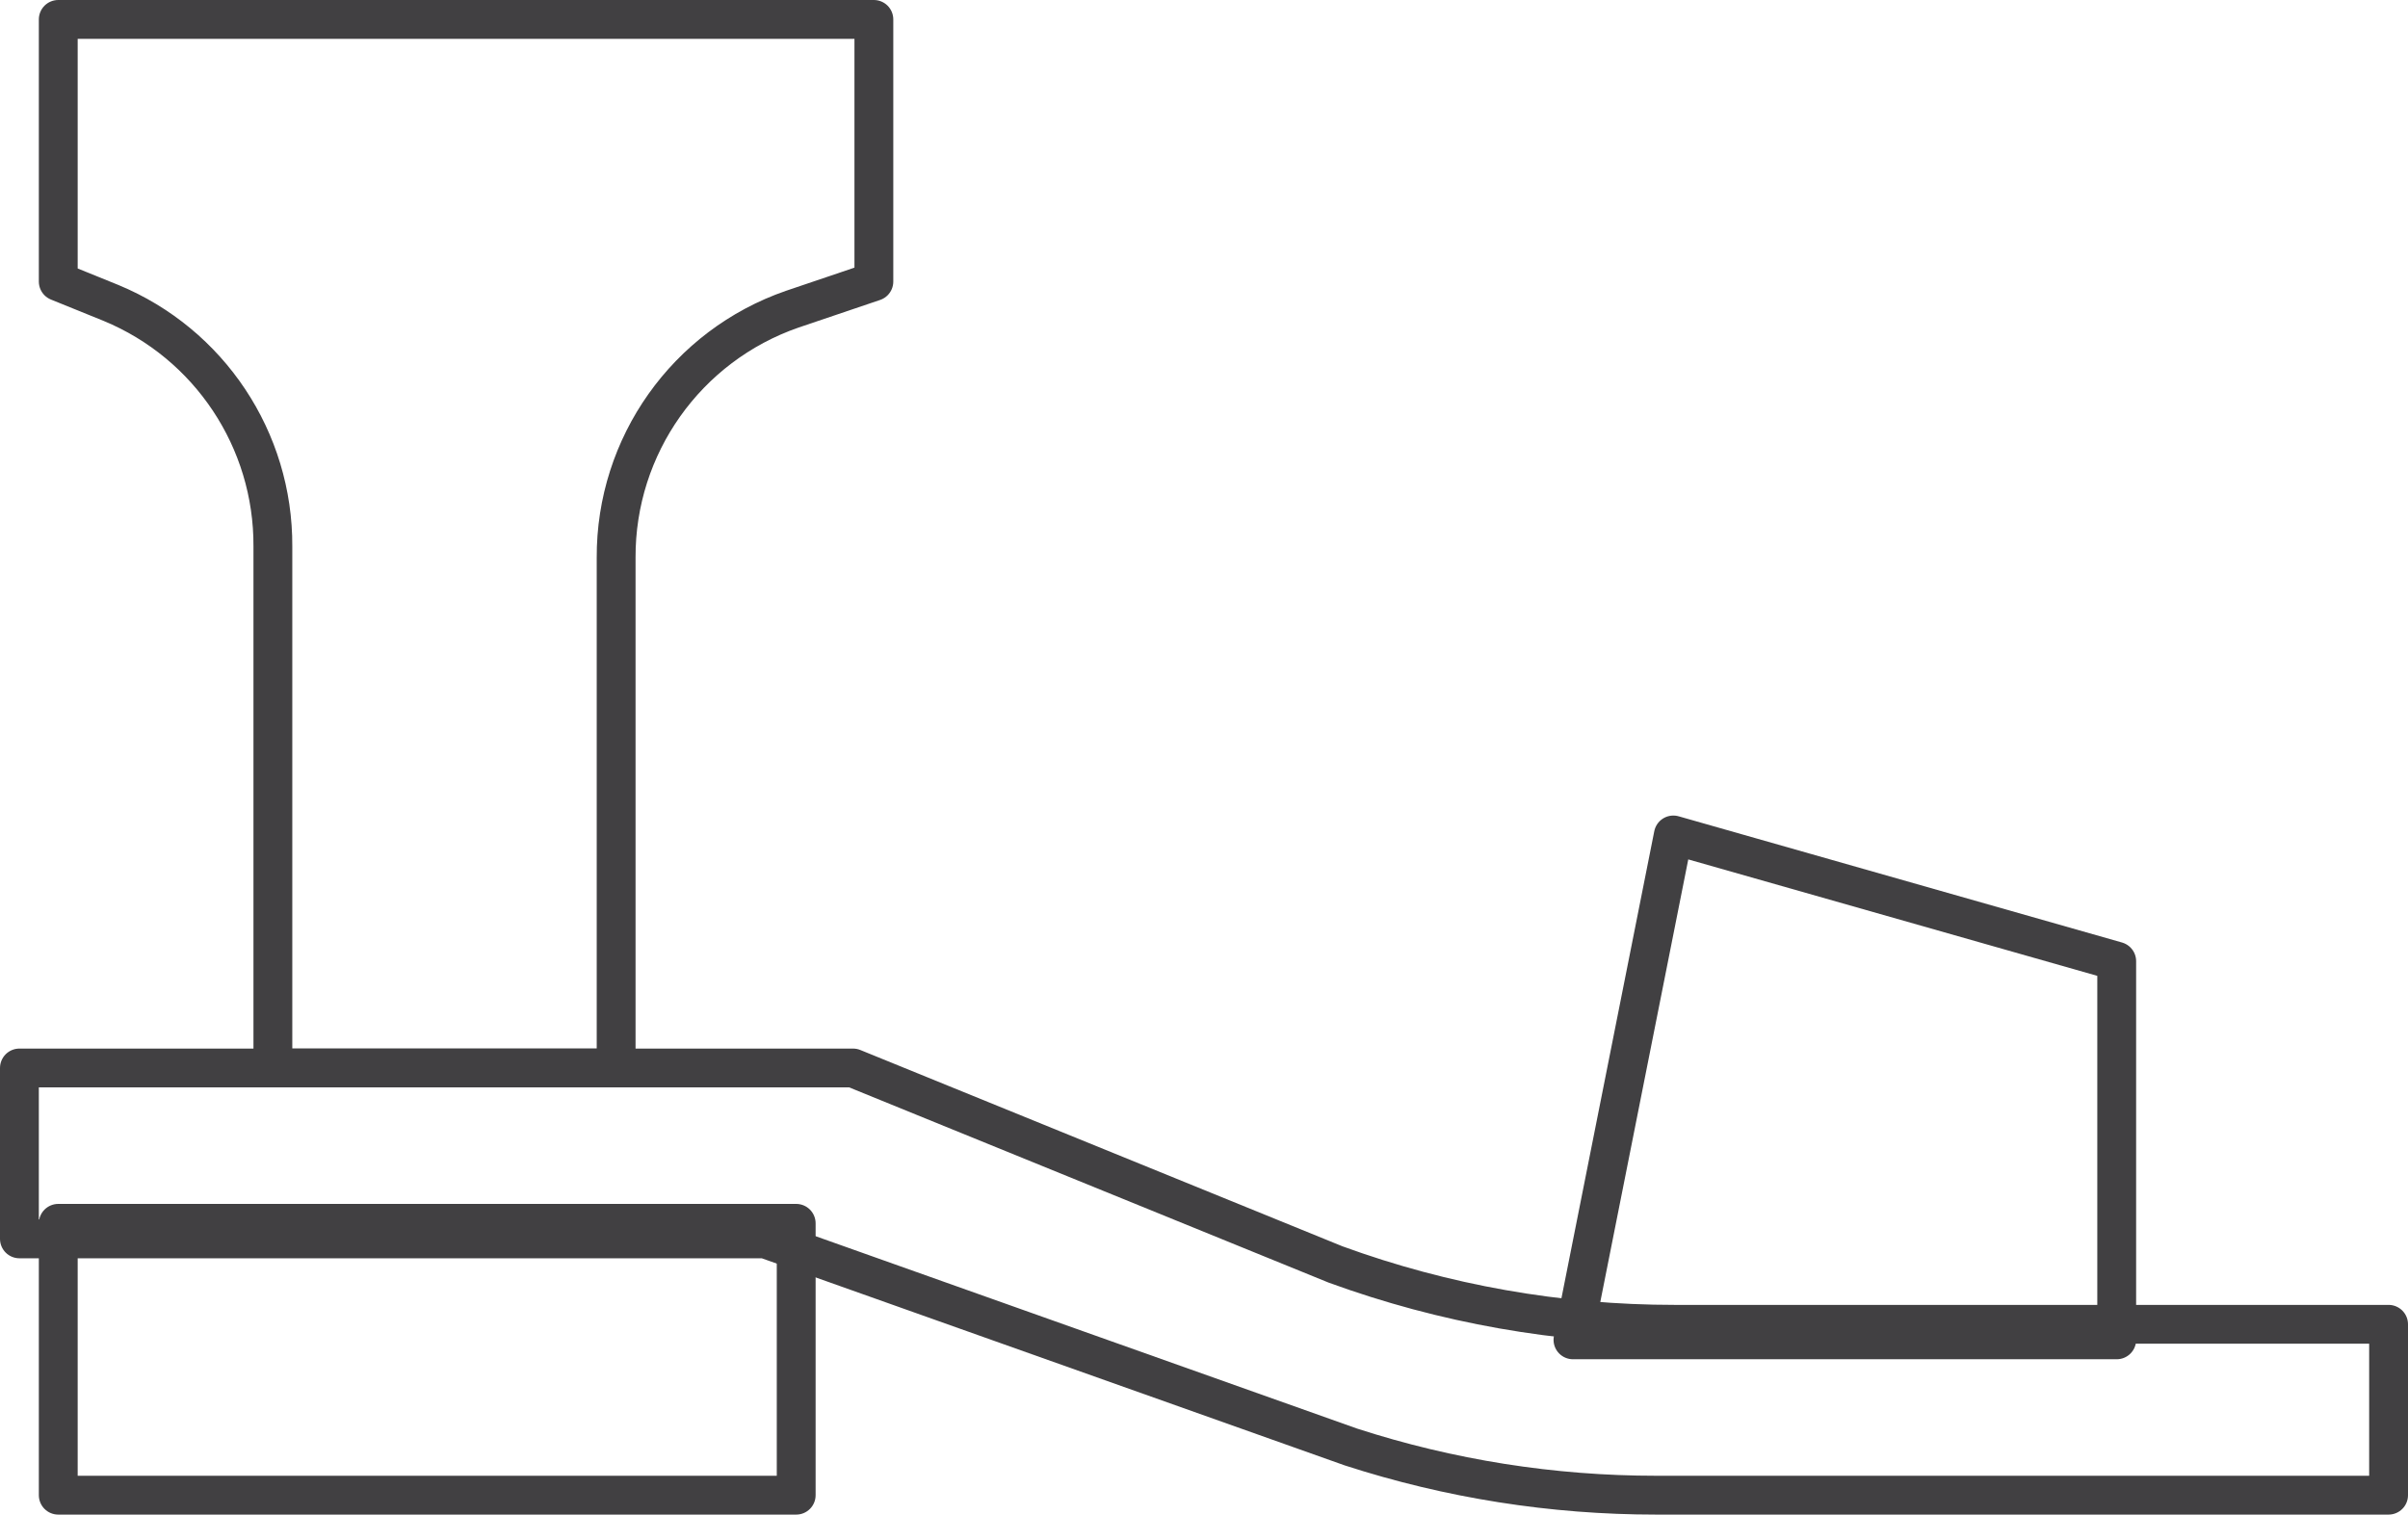
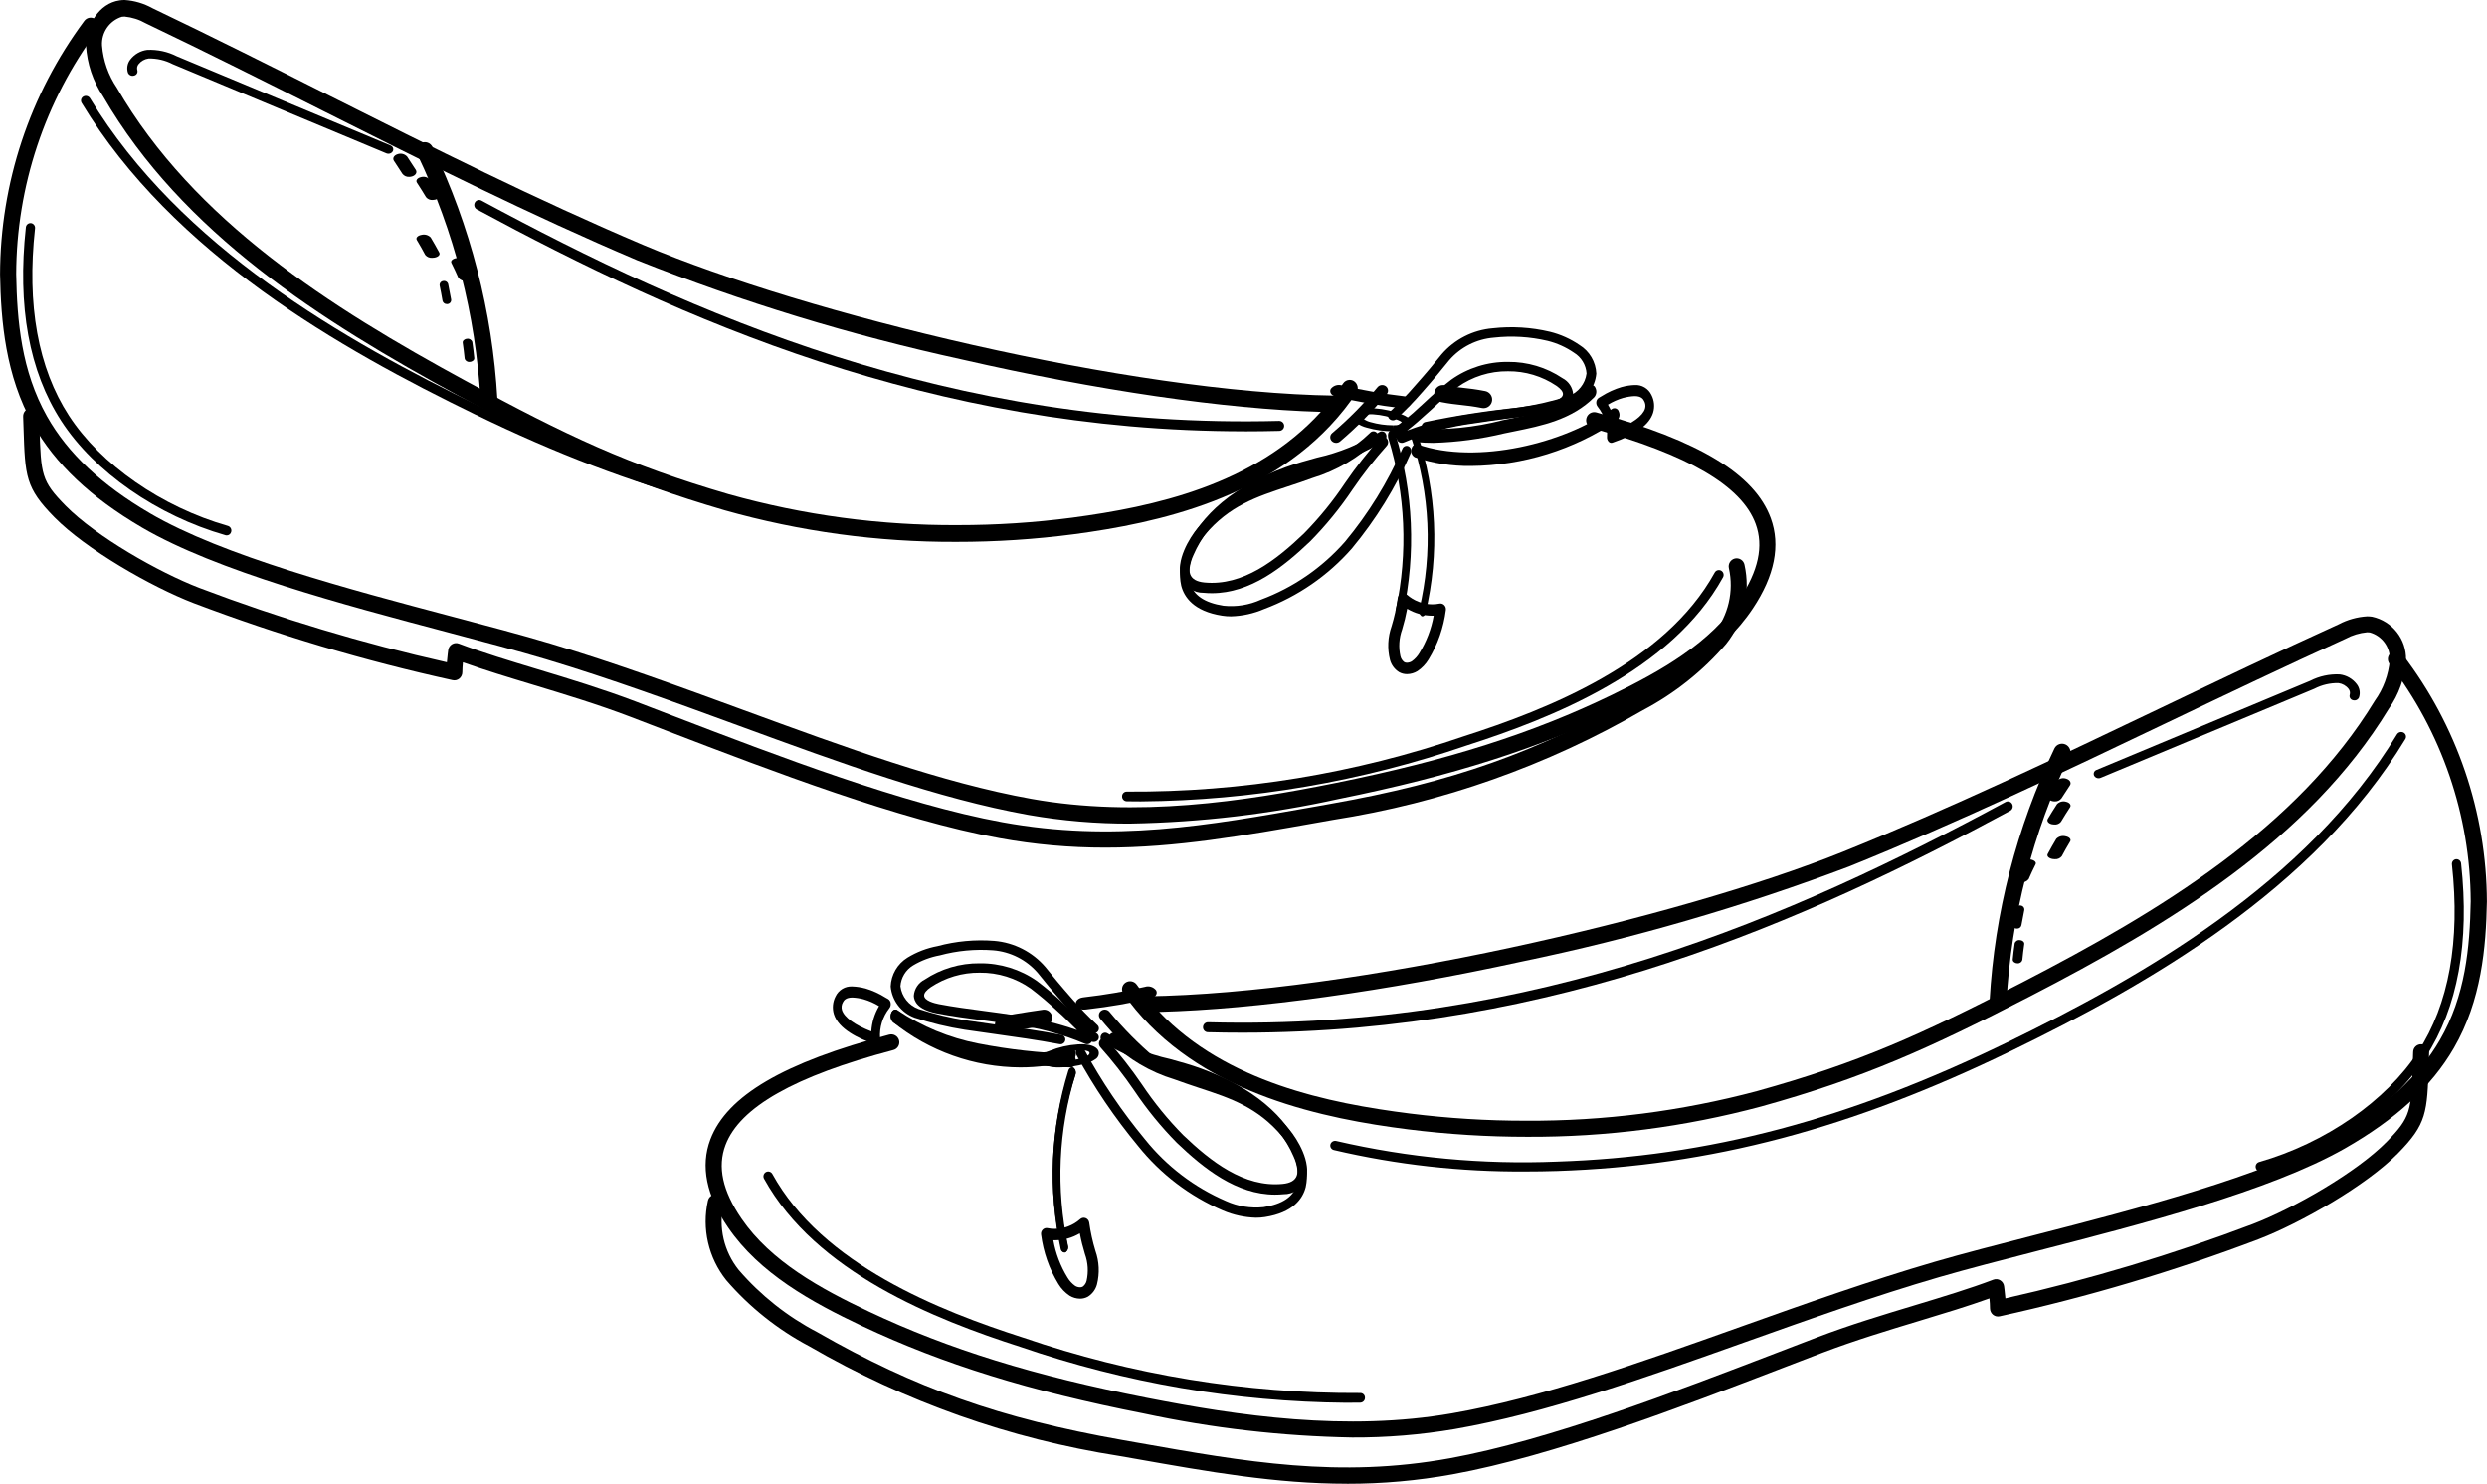
- <svg xmlns="http://www.w3.org/2000/svg" width="62" height="39" viewBox="0 0 62 39">
-   <g id="Group_6" data-name="Group 6" transform="translate(0.5 0.5)">
-     <path id="Stroke_1" data-name="Stroke 1" d="M0,7H19V0H0Z" transform="translate(1 31)" fill="none" stroke="#414042" stroke-linecap="round" stroke-linejoin="round" stroke-miterlimit="10" stroke-width="1" />
-     <path id="Stroke_3" data-name="Stroke 3" d="M0,0V4.4H19.2L34.282,9.759A25.464,25.464,0,0,0,42.14,11H61V6.6H42.614a25.45,25.45,0,0,1-8.725-1.54L21.463,0Z" transform="translate(0 27)" fill="none" stroke="#414042" stroke-linecap="round" stroke-linejoin="round" stroke-miterlimit="10" stroke-width="1" />
-     <path id="Stroke_4" data-name="Stroke 4" d="M0,0H21V6.75l-2.1.711a6.741,6.741,0,0,0-4.536,6.4V27H5.526V13.57A6.747,6.747,0,0,0,1.357,7.3L0,6.75Z" transform="translate(1)" fill="none" stroke="#414042" stroke-linecap="round" stroke-linejoin="round" stroke-miterlimit="10" stroke-width="1" />
-     <path id="Stroke_5" data-name="Stroke 5" d="M2.584,0,0,13H14V3.25Z" transform="translate(40 21)" fill="none" stroke="#414042" stroke-linecap="round" stroke-linejoin="round" stroke-miterlimit="10" stroke-width="1" />
+ <svg xmlns="http://www.w3.org/2000/svg" width="215" height="128.291" viewBox="0 0 215 128.291">
+   <defs>
+     <clipPath id="clip-path">
+       <path id="Clip_60" data-name="Clip 60" d="M0,0H109.943V46.853H0Z" transform="translate(0.433 0.709)" fill="none" />
+     </clipPath>
+     <clipPath id="clip-path-2">
+       <path id="Clip_85" data-name="Clip 85" d="M0,0H153.474V69.686H0Z" transform="translate(0 0.233)" fill="none" />
+     </clipPath>
+   </defs>
+   <g id="Group_119" data-name="Group 119" transform="translate(0 -0.709)">
+     <path id="Fill_1" data-name="Fill 1" d="M35.038,45a82.4,82.4,0,0,1-10.317-.645c-7.152-.907-17.372-2.966-23.53-10.336a.655.655,0,0,1-.068-.083c-.349-.422-.686-.862-1-1.309a.674.674,0,0,1-.113-.513A.682.682,0,0,1,.3,31.671a.707.707,0,0,1,.974.175c.239.34.494.678.756,1.006,17.872-.244,46.125-6.783,60.3-12.5,9.3-3.752,18.51-8.152,27.413-12.408l.048-.023c5.023-2.4,10.216-4.886,15.393-7.236A6.049,6.049,0,0,1,107.629,0a3.154,3.154,0,0,1,.436.03A3.729,3.729,0,0,1,111,3.769a8.239,8.239,0,0,1-1.5,4.239C102.613,19.327,90.51,26.649,78.458,32.876c-8.664,4.479-14.345,7.042-23.194,9.5A76.77,76.77,0,0,1,35.038,45Zm72.6-43.623a4.835,4.835,0,0,0-1.859.559C100.6,4.289,95.417,6.764,90.409,9.158c-8.926,4.268-18.156,8.682-27.542,12.467a188.365,188.365,0,0,1-28.313,8.227C22.741,32.426,11.611,33.971,3.215,34.2,9.029,40.29,17.858,42.1,24.9,42.989a79.841,79.841,0,0,0,10.008.62A75.866,75.866,0,0,0,54.883,41.05c8.782-2.438,14.17-4.867,22.924-9.391C89.679,25.524,101.59,18.327,108.3,7.3a7.083,7.083,0,0,0,1.3-3.523,2.365,2.365,0,0,0-1.731-2.385A1.78,1.78,0,0,0,107.636,1.377Z" transform="translate(97 54)" />
+     <path id="Fill_3" data-name="Fill 3" d="M.73,23H.69A.728.728,0,0,1,0,22.233,58.059,58.059,0,0,1,5.613.413a.729.729,0,0,1,1.315.629,56.578,56.578,0,0,0-5.47,21.271A.729.729,0,0,1,.73,23" transform="translate(172 65)" />
+     <path id="Fill_5" data-name="Fill 5" d="M.417,2H.387c-.23-.012-.4-.162-.386-.335Q.067.971.169.278A.407.407,0,0,1,.629,0c.229.019.394.174.368.346q-.1.68-.165,1.362A.386.386,0,0,1,.417,2" transform="translate(174 82)" />
+     <path id="Fill_7" data-name="Fill 7" d="M.376,2A.4.4,0,0,1,.318,2,.347.347,0,0,1,0,1.605Q.118.94.256.278A.373.373,0,0,1,.7.006a.345.345,0,0,1,.3.4q-.136.65-.248,1.3A.366.366,0,0,1,.376,2" transform="translate(174 79)" />
+     <path id="Fill_9" data-name="Fill 9" d="M.7,2a1.328,1.328,0,0,1-.152-.009C.17,1.949-.067,1.76.017,1.57Q.3.915.631.266A.878.878,0,0,1,1.477.012c.372.048.6.241.5.43q-.322.638-.6,1.281A.753.753,0,0,1,.7,2" transform="translate(174 75)" />
+     <path id="Fill_11" data-name="Fill 11" d="M.633,2a1.145,1.145,0,0,1-.179-.015C.119,1.93-.073,1.735.026,1.549Q.377.89.767.239a.83.83,0,0,1,.8-.222c.331.062.51.261.4.445q-.384.639-.728,1.286A.7.7,0,0,1,.633,2" transform="translate(177 73)" />
+     <path id="Fill_13" data-name="Fill 13" d="M.6,2A.97.97,0,0,1,.4,1.978C.085,1.909-.077,1.7.036,1.508Q.418.866.834.23a.783.783,0,0,1,.785-.2c.31.076.461.289.337.478q-.409.622-.785,1.255A.667.667,0,0,1,.6,2" transform="translate(177 70)" />
+     <path id="Fill_15" data-name="Fill 15" d="M.63,2a.9.9,0,0,1-.25-.036c-.319-.1-.466-.35-.328-.57Q.415.819.8.251a.771.771,0,0,1,.837-.21c.315.1.453.358.307.575q-.378.558-.733,1.123A.686.686,0,0,1,.63,2" transform="translate(177 68)" />
+     <path id="Fill_17" data-name="Fill 17" d="M16.864,38A70.492,70.492,0,0,1,.316,36.147a.4.4,0,0,1-.3-.491.422.422,0,0,1,.508-.293,71.554,71.554,0,0,0,19.052,1.784c13.145-.433,25.157-3.613,38.946-10.312C70.117,21.2,84.428,13.084,92.22.2a.428.428,0,0,1,.572-.145.4.4,0,0,1,.151.553C85.041,13.674,70.6,21.874,58.9,27.557c-13.9,6.753-26.021,9.96-39.294,10.4Q18.227,38,16.864,38" transform="translate(115 64)" />
+     <path id="Fill_19" data-name="Fill 19" d="M4.49,5a.523.523,0,0,1-.34-.123A32.948,32.948,0,0,1,.109.785.469.469,0,0,1,.2.1.525.525,0,0,1,.911.187,31.927,31.927,0,0,0,4.83,4.154a.469.469,0,0,1,.04.686A.52.52,0,0,1,4.49,5" transform="translate(95 88)" />
+     <path id="Fill_21" data-name="Fill 21" d="M.751,2a.735.735,0,0,1-.736-.426C-.067,1.287.2,1.007.6.95L.764.927A47.945,47.945,0,0,0,5.972.036a.885.885,0,0,1,.975.3c.152.273-.038.581-.424.688a48.815,48.815,0,0,1-5.464.944L.9,1.989A1.019,1.019,0,0,1,.751,2" transform="translate(93 86)" />
+     <path id="Fill_23" data-name="Fill 23" d="M.7,2A.709.709,0,0,1,.565.6C1.993.314,4.117.018,4.207.006a.708.708,0,0,1,.19,1.4c-.022,0-2.176.3-3.565.577A.667.667,0,0,1,.7,2" transform="translate(86 88)" />
+     <path id="Fill_25" data-name="Fill 25" d="M55.9,68a93.967,93.967,0,0,1-18.03-2.077c-9.858-1.935-17.359-4.264-24.322-7.549-4.424-2.089-8.89-4.567-11.6-8.528C.056,47.089-.46,44.526.41,42.227c1.428-3.773,6.34-6.651,15.458-9.058a.7.7,0,0,1,.856.488.688.688,0,0,1-.5.845C7.7,36.751,2.959,39.437,1.72,42.71c-.713,1.882-.26,3.964,1.385,6.365,2.524,3.686,6.8,6.05,11.047,8.055C21,60.363,28.4,62.658,38.143,64.57c7.931,1.557,17.267,2.932,26.382,1.341,7.76-1.354,16.109-4.332,24.947-7.483,5.5-1.961,11.181-3.987,16.776-5.617,2.477-.722,5.446-1.485,8.588-2.295,8.85-2.278,19.865-5.114,26.161-8.7,4.213-2.4,7.132-5.075,8.925-8.174,2.224-3.833,2.6-8.032,2.674-12A33.98,33.98,0,0,0,145.566,1.1a.684.684,0,0,1,.152-.964.7.7,0,0,1,.977.15,35.358,35.358,0,0,1,7.3,21.385c-.074,3.952-.472,8.546-2.859,12.66-1.918,3.316-5.007,6.156-9.44,8.684-6.46,3.679-17.575,6.541-26.507,8.84-3.131.806-6.089,1.568-8.545,2.282-5.556,1.618-11.22,3.638-16.7,5.591-8.9,3.172-17.3,6.169-25.178,7.543A51.44,51.44,0,0,1,55.9,68" transform="translate(61 57)" />
+     <path id="Fill_27" data-name="Fill 27" d="M55.435,38c-6.122,0-11.937-1.032-18.342-2.168L35.767,35.6a77.111,77.111,0,0,1-26.8-9.484,24.7,24.7,0,0,1-7.185-5.722A8.149,8.149,0,0,1,.2,13.529.693.693,0,0,1,1.021,13a.7.7,0,0,1,.52.841,6.734,6.734,0,0,0,1.317,5.669A23.047,23.047,0,0,0,9.647,24.89C18.113,29.745,25.5,32.359,36,34.213l1.327.235c9.358,1.66,17.439,3.094,27.012,1.349,8.567-1.561,19.519-5.763,28.319-9.139,1.165-.447,2.3-.881,3.39-1.3,2.883-1.1,5.732-1.958,8.488-2.791,2.433-.736,4.73-1.431,6.79-2.212a.679.679,0,0,1,.593.054.7.7,0,0,1,.33.505c0,.03.07.506.116,1.058a158.029,158.029,0,0,0,21.394-6.431c3.541-1.362,8.97-4.467,11.566-7.107,2.111-2.149,2.129-2.673,2.26-6.755l.033-1.005A.682.682,0,0,1,148.335,0,.7.7,0,0,1,149,.728l-.033,1c-.134,4.172-.167,5.162-2.664,7.7-2.724,2.773-8.378,6.015-12.052,7.428a160.065,160.065,0,0,1-22.379,6.668.674.674,0,0,1-.578-.136.711.711,0,0,1-.26-.543c0-.27-.023-.582-.049-.868-1.879.676-3.914,1.291-6.052,1.938-2.733.827-5.559,1.682-8.4,2.761-1.09.415-2.222.849-3.386,1.3-8.853,3.4-19.871,7.623-28.562,9.207a50.577,50.577,0,0,1-9.15.82" transform="translate(61 91)" />
+     <path id="Fill_29" data-name="Fill 29" d="M3.394,20Q1.912,20,.41,19.961A.426.426,0,0,1,0,19.518a.43.43,0,0,1,.43-.421C28.75,19.839,51.179,9.883,69.383.05a.416.416,0,0,1,.569.181.438.438,0,0,1-.177.583C52.118,10.351,30.5,20,3.394,20" transform="translate(104 70)" />
+     <path id="Fill_31" data-name="Fill 31" d="M.422,9A.428.428,0,0,1,.04,8.783a.359.359,0,0,1,.2-.5L18.712.575A5.072,5.072,0,0,1,21.268.022a2.178,2.178,0,0,1,1.47.841A1.233,1.233,0,0,1,22.939,2a.431.431,0,0,1-.526.25.371.371,0,0,1-.281-.469.563.563,0,0,0-.1-.509,1.333,1.333,0,0,0-.876-.5,4.343,4.343,0,0,0-2.082.488L.6,8.964A.458.458,0,0,1,.422,9" transform="translate(181 59)" />
+     <path id="Fill_33" data-name="Fill 33" d="M1.57,2H1.546a2.954,2.954,0,0,1-.925-.12c-.4-.133-.641-.388-.62-.648C.031.863.552.646.723.575A7.965,7.965,0,0,1,3.2.01c.1-.007.2-.01.294-.01.737,0,1.266.191,1.449.525a.6.6,0,0,1-.251.771,2.527,2.527,0,0,1-.842.383A8.267,8.267,0,0,1,1.57,2ZM3.489.523c-.066,0-.136,0-.208.007a6.864,6.864,0,0,0-2.123.485c-.3.125-.349.207-.352.244s.078.121.185.157a1.9,1.9,0,0,0,.554.061v.262l.02-.262A7.135,7.135,0,0,0,3.513,1.2,1.765,1.765,0,0,0,4.066.962C4.172.88,4.218.772,4.179.7,4.107.569,3.775.523,3.489.523Z" transform="translate(90 91)" />
+     <path id="Fill_35" data-name="Fill 35" d="M14.68,9a.4.4,0,0,1-.081-.008c-1.924-.364-3.876-.636-5.764-.9-.812-.113-1.621-.226-2.428-.346A27.377,27.377,0,0,1,2.067,6.7,3.181,3.181,0,0,1,0,4,3.061,3.061,0,0,1,1.454,1.51,7.652,7.652,0,0,1,4.046.516,14.513,14.513,0,0,1,8.952.062,6.541,6.541,0,0,1,13.38,2.328c.468.595,1.385,1.7,2.289,2.725a27.541,27.541,0,0,0,2.192,2.279.4.4,0,0,1,.03.579.428.428,0,0,1-.6.029A29.24,29.24,0,0,1,15.03,5.588c-.915-1.034-1.844-2.157-2.32-2.762A5.7,5.7,0,0,0,8.852.877a13.737,13.737,0,0,0-4.608.436,6.95,6.95,0,0,0-2.306.869,2.284,2.284,0,0,0-1.094,1.8A2.423,2.423,0,0,0,2.412,5.949a26.988,26.988,0,0,0,4.11.985c.817.12,1.624.233,2.433.345,1.9.265,3.861.538,5.805.907a.411.411,0,0,1,.333.481A.419.419,0,0,1,14.68,9" transform="translate(77 82)" />
+     <path id="Fill_37" data-name="Fill 37" d="M14.979,7a.488.488,0,0,1-.2-.047A22.955,22.955,0,0,0,8.658,5.308c-.843-.133-1.7-.247-2.535-.358l-.178-.024c-1.389-.184-2.7-.358-3.963-.6C.288,4,.014,3.236,0,2.809a1.7,1.7,0,0,1,.933-1.4A8.457,8.457,0,0,1,5.694,0a8.454,8.454,0,0,1,4.971,1.544A29.333,29.333,0,0,1,12.987,3.51l.021.019.322.293a.259.259,0,0,1,.035.029c.274.248.535.511.787.765l.043.044.008.008a9.235,9.235,0,0,0,1.6,1.392.4.4,0,0,1,.187.268.381.381,0,0,1-.071.3.46.46,0,0,1-.368.177.488.488,0,0,1-.175-.032l0,.005A.45.45,0,0,1,14.979,7ZM5.693.811A7.5,7.5,0,0,0,1.47,2.061c-.39.267-.584.511-.578.724.014.452.9.67,1.273.743,1.246.239,2.6.418,3.906.59.893.119,1.816.241,2.736.384a27.31,27.31,0,0,1,5.3,1.273c-.207-.2-.406-.4-.573-.568l-.024-.024c-.238-.241-.484-.489-.742-.726a.322.322,0,0,1-.034-.027l-.355-.322a28.38,28.38,0,0,0-2.272-1.926A7.506,7.506,0,0,0,5.693.811Z" transform="translate(79 84)" />
+     <path id="Fill_39" data-name="Fill 39" d="M15.579,16a7.8,7.8,0,0,1-2.864-.628A18.975,18.975,0,0,1,5.391,9.8,48.82,48.82,0,0,1,.057,1.919a.456.456,0,0,1,.137-.6.383.383,0,0,1,.55.148A47.925,47.925,0,0,0,5.981,9.215a18.192,18.192,0,0,0,7.01,5.34,6.256,6.256,0,0,0,3.243.526c1.642-.255,2.611-.914,2.879-1.961a3.852,3.852,0,0,0-.288-2.431c-1.275-2.957-4.046-5.234-8.238-6.767-.9-.327-1.776-.569-2.628-.8A17.96,17.96,0,0,1,2.335.805.456.456,0,0,1,2.2.208a.382.382,0,0,1,.55-.144,17.128,17.128,0,0,0,5.4,2.213c.867.238,1.763.484,2.687.822,4.408,1.612,7.338,4.041,8.709,7.223a4.779,4.779,0,0,1,.334,3.031c-.248.969-1.062,2.205-3.537,2.589a4.92,4.92,0,0,1-.767.058" transform="translate(93 90)" />
+     <path id="Fill_41" data-name="Fill 41" d="M15.231,14C11.9,14,9.079,11.757,6.737,9.517a30.963,30.963,0,0,1-3.672-4.5A36.531,36.531,0,0,0,.123,1.255a.476.476,0,0,1,0-.634A.389.389,0,0,1,.7.616,37.35,37.35,0,0,1,3.715,4.464a29.828,29.828,0,0,0,3.565,4.38c2.378,2.275,5.261,4.55,8.6,4.229.668-.065,1.08-.3,1.225-.709.3-.836-.405-2.387-1.258-3.4-2.116-2.522-4.469-3.3-7.193-4.194C7.96,4.538,7.248,4.3,6.517,4.032A13.639,13.639,0,0,1,.978.767a.476.476,0,0,1,0-.633A.389.389,0,0,1,1.555.128,12.763,12.763,0,0,0,6.783,3.183c.721.268,1.425.5,2.11.725,2.722.9,5.294,1.743,7.563,4.448.719.857,1.941,2.865,1.418,4.331a2.02,2.02,0,0,1-1.919,1.277c-.243.024-.486.035-.724.035" transform="translate(95 90)" />
+     <path id="Fill_43" data-name="Fill 43" d="M15.586,5H15.57a50.7,50.7,0,0,1-8.125-.907A19.749,19.749,0,0,1,.238,1.117a.706.706,0,0,1-.2-.78C.137.045.384-.082.591.056A19.119,19.119,0,0,0,7.564,2.933a49.667,49.667,0,0,0,8.037.9c.229.012.407.284.4.608S15.808,5,15.586,5" transform="translate(77 88)" />
+     <path id="Fill_45" data-name="Fill 45" d="M11.224,5A17.665,17.665,0,0,1,.206,1.089.736.736,0,0,1,.049.3c.1-.28.346-.384.537-.231A16.815,16.815,0,0,0,15.531,3.258c.218-.054.421.149.462.463a.606.606,0,0,1-.315.678,16.677,16.677,0,0,1-4.454.6" transform="translate(77 88)" />
+     <path id="Fill_47" data-name="Fill 47" d="M1.032,16c-.115,0-.223-.108-.267-.284A28.342,28.342,0,0,1,1.458.24c.073-.219.245-.3.387-.191a.583.583,0,0,1,.123.6A27,27,0,0,0,1.3,15.392a.548.548,0,0,1-.163.577.2.2,0,0,1-.1.031" transform="translate(91 93)" />
+     <path id="Fill_49" data-name="Fill 49" d="M1.01,16a.362.362,0,0,1-.317-.316A30.535,30.535,0,0,1,1.357.284c.069-.233.264-.344.434-.251a.522.522,0,0,1,.184.592,29.326,29.326,0,0,0-.648,14.782.5.5,0,0,1-.216.572.257.257,0,0,1-.1.022" transform="translate(91 93)" />
+     <path id="Fill_51" data-name="Fill 51" d="M3.365,7a1.755,1.755,0,0,1-.9-.262A3.211,3.211,0,0,1,1.5,5.729a10.84,10.84,0,0,1-1.5-4.272.5.5,0,0,1,.141-.428A.465.465,0,0,1,.475.89.455.455,0,0,1,.569.9a3.019,3.019,0,0,0,.6.06A3.326,3.326,0,0,0,3.379.122.46.46,0,0,1,3.855.03a.489.489,0,0,1,.309.387A15.7,15.7,0,0,0,4.7,2.856a5.046,5.046,0,0,1,.135,2.91,1.8,1.8,0,0,1-.78,1.057A1.381,1.381,0,0,1,3.365,7ZM1.058,1.943A9.3,9.3,0,0,0,2.287,5.172a2.384,2.384,0,0,0,.661.718.828.828,0,0,0,.418.123A.469.469,0,0,0,3.6,5.96a.881.881,0,0,0,.338-.508,4.152,4.152,0,0,0-.146-2.317A16.531,16.531,0,0,1,3.35,1.346a4.205,4.205,0,0,1-2.141.6Z" transform="translate(90 106)" />
+     <path id="Fill_53" data-name="Fill 53" d="M3.7,5a.329.329,0,0,1-.1-.015C2.221,4.516.49,3.687.089,2.4A2.045,2.045,0,0,1,.23.864,1.5,1.5,0,0,1,1.687,0,4.8,4.8,0,0,1,2.779.165l.017,0a6.992,6.992,0,0,1,1.764.8l.216.122A.477.477,0,0,1,5,1.456a.561.561,0,0,1-.117.429,3.766,3.766,0,0,0-.8,2.6.546.546,0,0,1-.135.4A.33.33,0,0,1,3.7,5ZM1.687.957c-.553,0-.732.236-.819.413a.855.855,0,0,0-.079.674c.195.628,1.119,1.3,2.536,1.846A4.878,4.878,0,0,1,3.994,1.7,5.457,5.457,0,0,0,2.66,1.11,4.418,4.418,0,0,0,1.687.957Z" transform="translate(72 86)" />
+     <path id="Fill_55" data-name="Fill 55" d="M50.382,20a89.074,89.074,0,0,1-28.161-4.831C14.838,12.8,4.508,8.715.052.624A.424.424,0,0,1,.21.053a.408.408,0,0,1,.559.16c4.312,7.832,14.45,11.831,21.7,14.158a88.205,88.205,0,0,0,29.115,4.782.4.4,0,0,1,.417.412.415.415,0,0,1-.4.424q-.611.009-1.213.01" transform="translate(66 102)" />
+     <path id="Fill_57" data-name="Fill 57" d="M.4,27a.4.4,0,0,1-.384-.306.418.418,0,0,1,.279-.511c5.727-1.636,11-5.292,13.751-9.541C16.712,12.527,17.7,7.085,16.972.463A.411.411,0,0,1,17.323,0a.407.407,0,0,1,.441.365c.747,6.825-.283,12.457-3.06,16.74C11.848,21.513,6.406,25.3.5,26.985A.426.426,0,0,1,.4,27" transform="translate(195 75)" />
+     <g id="Group_61" data-name="Group 61" transform="translate(7)">
+       <path id="Clip_60-2" data-name="Clip 60" d="M0,0H109.943V46.853H0Z" transform="translate(0.433 0.709)" fill="none" />
+       <g id="Group_61-2" data-name="Group 61" clip-path="url(#clip-path)">
+         <path id="Fill_59" data-name="Fill 59" d="M75.239,46.853a72.557,72.557,0,0,1-20.033-2.734c-8.763-2.556-14.391-5.225-22.974-9.888C20.294,27.747,8.307,20.123,1.483,8.339A8.852,8.852,0,0,1,0,3.926C.01,2.218,1.1.294,2.907.032A2.973,2.973,0,0,1,3.34,0a5.725,5.725,0,0,1,2.4.706l.018.009C10.907,3.174,16.041,5.755,21.006,8.25l.039.02c8.82,4.432,17.94,9.014,27.156,12.921,14.04,5.951,42.023,12.76,59.729,13.014.255-.335.507-.687.748-1.048a.688.688,0,0,1,.571-.31.677.677,0,0,1,.395.128.732.732,0,0,1,.175,1c-.314.47-.647.927-.987,1.359a.58.58,0,0,1-.072.091c-6.1,7.672-16.22,9.815-23.3,10.76A77.639,77.639,0,0,1,75.239,46.853ZM3.338,1.433A1.725,1.725,0,0,0,3.1,1.45,2.451,2.451,0,0,0,1.388,3.934,7.58,7.58,0,0,0,2.675,7.6c6.647,11.482,18.445,18.975,30.2,25.361,8.668,4.709,14,7.238,22.705,9.777a71.7,71.7,0,0,0,19.785,2.665,75.234,75.234,0,0,0,9.913-.645c6.976-.93,15.721-2.81,21.478-9.147-8.319-.243-19.343-1.853-31.04-4.531a179.77,179.77,0,0,1-28.044-8.566c-9.24-3.916-18.364-8.5-27.189-12.933L20.4,9.538C15.686,7.17,10.348,4.486,5.173,2.016A4.575,4.575,0,0,0,3.338,1.433Z" transform="translate(0.433 0.708)" />
+       </g>
+     </g>
+     <path id="Fill_62" data-name="Fill 62" d="M6.27,23a.729.729,0,0,1-.728-.687A56.592,56.592,0,0,0,.072,1.042.728.728,0,0,1,1.386.413,58.061,58.061,0,0,1,7,22.233.727.727,0,0,1,6.31,23H6.27" transform="translate(36 13)" />
+     <path id="Fill_64" data-name="Fill 64" d="M.583,2a.386.386,0,0,1-.415-.291Q.1,1.027,0,.347C-.023.175.142.02.371,0A.41.41,0,0,1,.83.277Q.933.969,1,1.664c.017.173-.156.323-.386.335H.583" transform="translate(40 30)" />
+     <path id="Fill_66" data-name="Fill 66" d="M.624,2a.366.366,0,0,1-.37-.29Q.144,1.057.007.407a.345.345,0,0,1,.3-.4A.371.371,0,0,1,.744.278Q.882.94,1,1.606A.348.348,0,0,1,.682,2,.4.4,0,0,1,.624,2" transform="translate(38 25)" />
+     <path id="Fill_68" data-name="Fill 68" d="M1.3,2a.754.754,0,0,1-.678-.277Q.343,1.08.022.441c-.1-.189.127-.382.5-.43a.887.887,0,0,1,.847.255q.327.65.614,1.3c.083.19-.152.38-.527.422A1.326,1.326,0,0,1,1.3,2" transform="translate(39 23)" />
+     <path id="Fill_70" data-name="Fill 70" d="M1.367,2a.7.7,0,0,1-.606-.252Q.416,1.1.033.462C-.078.278.1.079.433.018a.824.824,0,0,1,.8.222q.389.65.741,1.308c.1.186-.092.382-.427.437A1.169,1.169,0,0,1,1.367,2" transform="translate(36 21)" />
+     <path id="Fill_72" data-name="Fill 72" d="M1.4,2a.667.667,0,0,1-.568-.242Q.452,1.126.043.5C-.081.314.071.1.38.025A.782.782,0,0,1,1.165.23q.415.635.8,1.277c.114.191-.048.4-.362.47A.97.97,0,0,1,1.4,2" transform="translate(36 16)" />
+     <path id="Fill_74" data-name="Fill 74" d="M1.37,2a.687.687,0,0,1-.579-.261Q.435,1.173.058.615C-.088.4.05.141.365.041A.771.771,0,0,1,1.2.251c.254.379.5.76.745,1.143.139.22-.008.474-.328.57A.9.9,0,0,1,1.37,2" transform="translate(34 14)" />
+     <path id="Fill_76" data-name="Fill 76" d="M76.134,38q-1.361,0-2.737-.045c-13.272-.438-25.391-3.644-39.294-10.4C22.4,21.874,7.959,13.675.057.607A.4.4,0,0,1,.208.054.429.429,0,0,1,.78.2c7.792,12.884,22.1,21,33.7,26.636,13.79,6.7,25.8,9.879,38.947,10.312a71.648,71.648,0,0,0,19.053-1.784.424.424,0,0,1,.508.293.4.4,0,0,1-.3.491A70.523,70.523,0,0,1,76.134,38" transform="translate(7 9)" />
+     <path id="Fill_78" data-name="Fill 78" d="M.51,5a.52.52,0,0,1-.38-.161.469.469,0,0,1,.04-.686A31.866,31.866,0,0,0,4.089.186.526.526,0,0,1,4.8.1a.469.469,0,0,1,.087.681A32.891,32.891,0,0,1,.85,4.877.523.523,0,0,1,.51,5" transform="translate(115 34)" />
+     <path id="Fill_80" data-name="Fill 80" d="M6.251,2A1.033,1.033,0,0,1,6.1,1.99,49.935,49.935,0,0,1,.475,1C.09.9-.1.6.052.329A.888.888,0,0,1,1.025.036,48.813,48.813,0,0,0,6.4.97c.406.056.669.33.587.612A.734.734,0,0,1,6.251,2" transform="translate(115 34)" />
+     <path id="Fill_82" data-name="Fill 82" d="M4.259,2a.728.728,0,0,1-.143-.014c-.753-.148-1.292-.207-1.814-.264C1.8,1.667,1.28,1.61.6,1.477A.745.745,0,0,1,.883.014C1.5.134,1.969.186,2.463.24,3.015.3,3.586.363,4.4.523A.746.746,0,0,1,4.259,2" transform="translate(124 34)" />
+     <g id="Group_86" data-name="Group 86" transform="translate(0 2)">
+       <path id="Clip_85-2" data-name="Clip 85" d="M0,0H153.474V69.686H0Z" transform="translate(0 0.233)" fill="none" />
+       <g id="Group_86-2" data-name="Group 86" clip-path="url(#clip-path-2)">
+         <path id="Fill_84" data-name="Fill 84" d="M97.756,69.686a49.842,49.842,0,0,1-8.835-.749C81.07,67.529,72.7,64.458,63.83,61.207c-5.458-2-11.1-4.071-16.639-5.729-2.447-.733-5.394-1.512-8.515-2.339-8.9-2.356-19.978-5.29-26.416-9.06-4.419-2.591-7.5-5.5-9.408-8.9C.476,30.964.079,26.256.005,22.206A36.894,36.894,0,0,1,7.279.29.69.69,0,0,1,8.253.136a.713.713,0,0,1,.152.988A35.466,35.466,0,0,0,1.4,22.179c.074,4.066.448,8.37,2.664,12.3,1.787,3.175,4.7,5.915,8.9,8.377,6.274,3.675,17.25,6.581,26.07,8.916,3.131.829,6.088,1.611,8.557,2.351,5.577,1.67,11.241,3.747,16.718,5.756,8.807,3.23,17.127,6.281,24.86,7.669,9.08,1.631,18.385.221,26.289-1.374,9.706-1.96,17.079-4.312,23.909-7.626,4.23-2.054,8.492-4.476,11.008-8.255,1.642-2.465,2.1-4.6,1.4-6.517-1.2-3.286-5.828-5.993-14.139-8.276a.708.708,0,0,1-.491-.867.694.694,0,0,1,.854-.5c8.9,2.444,13.69,5.35,15.082,9.147.86,2.346.339,4.971-1.546,7.8-2.7,4.059-7.154,6.6-11.563,8.739-6.938,3.366-14.413,5.753-24.237,7.736a91.2,91.2,0,0,1-17.97,2.128" transform="translate(0 0.233)" />
+       </g>
+     </g>
+     <path id="Fill_87" data-name="Fill 87" d="M93.564,38a50.57,50.57,0,0,1-9.149-.82c-8.691-1.584-19.71-5.81-28.564-9.207-1.163-.447-2.295-.88-3.385-1.3-2.841-1.08-5.668-1.934-8.4-2.762-2.137-.646-4.172-1.261-6.049-1.937-.026.286-.048.6-.05.867a.709.709,0,0,1-.26.543.677.677,0,0,1-.578.137A160.2,160.2,0,0,1,14.751,16.86C11.076,15.447,5.422,12.2,2.7,9.432.2,6.892.169,5.9.034,1.731L0,.729A.7.7,0,0,1,.665,0a.673.673,0,0,1,.714.676l.033,1.007c.132,4.081.149,4.605,2.26,6.754,2.6,2.64,8.024,5.745,11.566,7.107a157.906,157.906,0,0,0,21.394,6.43c.046-.552.112-1.027.115-1.057a.7.7,0,0,1,.33-.505.676.676,0,0,1,.594-.054c2.058.781,4.354,1.475,6.786,2.211,2.756.834,5.606,1.7,8.491,2.793,1.091.415,2.224.849,3.389,1.3,8.8,3.376,19.754,7.578,28.321,9.138,9.572,1.744,17.654.31,27.012-1.349L113,34.213c10.5-1.853,17.888-4.467,26.355-9.323a23.046,23.046,0,0,0,6.789-5.381,6.74,6.74,0,0,0,1.317-5.669.7.7,0,0,1,.519-.841.691.691,0,0,1,.826.53,8.152,8.152,0,0,1-1.589,6.862,24.7,24.7,0,0,1-7.185,5.722,77.118,77.118,0,0,1-26.8,9.484l-1.326.235C105.5,36.968,99.686,38,93.564,38" transform="translate(2 36)" />
+     <path id="Fill_89" data-name="Fill 89" d="M66.608,20C39.5,20,17.882,10.352.225.814A.437.437,0,0,1,.048.231.416.416,0,0,1,.616.049C18.821,9.882,41.247,19.84,69.569,19.1h.011a.432.432,0,0,1,.01.864q-1.5.039-2.981.039" transform="translate(41 18)" />
+     <path id="Fill_91" data-name="Fill 91" d="M22.578,9a.458.458,0,0,1-.178-.036L3.93,1.253A4.326,4.326,0,0,0,1.848.766a1.333,1.333,0,0,0-.876.5.564.564,0,0,0-.1.51.371.371,0,0,1-.281.469A.434.434,0,0,1,.061,2,1.233,1.233,0,0,1,.262.862,2.178,2.178,0,0,1,1.731.021,5.126,5.126,0,0,1,4.288.574l18.47,7.71a.359.359,0,0,1,.2.5A.428.428,0,0,1,22.578,9" transform="translate(11 5)" />
+     <path id="Fill_93" data-name="Fill 93" d="M3.443,2H3.431a8.277,8.277,0,0,1-2.275-.32A2.538,2.538,0,0,1,.312,1.3.6.6,0,0,1,.061.525C.245.191.773,0,1.511,0c.1,0,.195,0,.293.01A8,8,0,0,1,4.277.575c.171.071.692.288.722.657.022.259-.222.514-.619.648A3,3,0,0,1,3.443,2ZM1.511.523C1.224.523.892.569.821.7.78.773.825.878.932.962a1.784,1.784,0,0,0,.554.241,7.113,7.113,0,0,0,1.947.274l.01.262V1.477h.031a1.8,1.8,0,0,0,.533-.06c.108-.036.19-.1.185-.157s-.052-.119-.352-.244A6.853,6.853,0,0,0,1.718.53C1.645.525,1.578.523,1.511.523Z" transform="translate(117 36)" />
+     <path id="Fill_95" data-name="Fill 95" d="M3.32,9a.419.419,0,0,1-.41-.316.408.408,0,0,1,.313-.491,77.51,77.51,0,0,1,8.109-1.253,28,28,0,0,0,4.255-.98A2.417,2.417,0,0,0,17.156,4,2.276,2.276,0,0,0,16.061,2.2a6.941,6.941,0,0,0-2.275-1.022A13.619,13.619,0,0,0,9.148.9,5.705,5.705,0,0,0,5.29,2.846C4.813,3.45,3.883,4.57,2.969,5.6A29.032,29.032,0,0,1,.7,7.942a.431.431,0,0,1-.6-.029.4.4,0,0,1,.03-.577,27.361,27.361,0,0,0,2.191-2.27C3.233,4.048,4.15,2.945,4.62,2.35A6.548,6.548,0,0,1,9.048.092a14.436,14.436,0,0,1,4.937.3,7.791,7.791,0,0,1,2.56,1.147A3.051,3.051,0,0,1,18,4.011a3.173,3.173,0,0,1-2.068,2.7,28.437,28.437,0,0,1-4.5,1.045A74.432,74.432,0,0,0,3.417,8.988.438.438,0,0,1,3.32,9" transform="translate(120 29)" />
+     <path id="Fill_97" data-name="Fill 97" d="M1.183,7A.446.446,0,0,1,.79,6.779a.38.38,0,0,1-.049-.206L.69,6.605a.462.462,0,0,1-.249.072A.45.45,0,0,1,.077,6.5a.381.381,0,0,1-.071-.3.4.4,0,0,1,.186-.267A19.261,19.261,0,0,0,2.778,3.85a.371.371,0,0,1,.035-.029l.316-.29.018-.017a29.251,29.251,0,0,1,2.3-1.969A8.306,8.306,0,0,1,10.37,0a8.292,8.292,0,0,1,4.706,1.408A1.707,1.707,0,0,1,16,2.809c-.014.427-.286,1.192-1.96,1.518-1.259.245-2.612.425-3.92.6l-.08.011c-.854.115-1.738.234-2.605.371a22.54,22.54,0,0,0-6.05,1.646A.478.478,0,0,1,1.183,7ZM10.368.811A7.366,7.366,0,0,0,6,2.183,28.4,28.4,0,0,0,3.769,4.1l-.018.016L3.4,4.431a.331.331,0,0,1-.034.028c-.5.456-1.084.984-1.724,1.476A25.392,25.392,0,0,1,7.287,4.5c.873-.138,1.764-.258,2.626-.374l.08-.011.03,0c1.352-.181,2.629-.352,3.834-.586.374-.074,1.247-.294,1.26-.743.006-.213-.186-.457-.571-.724A7.364,7.364,0,0,0,10.368.811Z" transform="translate(120 32)" />
+     <path id="Fill_99" data-name="Fill 99" d="M4.421,16a4.92,4.92,0,0,1-.767-.058C1.18,15.558.365,14.322.117,13.352a4.774,4.774,0,0,1,.334-3.031C1.821,7.14,4.752,4.71,9.159,3.1c.924-.338,1.82-.584,2.687-.822a17.122,17.122,0,0,0,5.4-2.213A.384.384,0,0,1,17.8.208a.456.456,0,0,1-.133.6,17.992,17.992,0,0,1-5.622,2.315c-.852.234-1.733.476-2.628.8-4.192,1.533-6.964,3.81-8.238,6.767a3.85,3.85,0,0,0-.288,2.429c.268,1.048,1.237,1.708,2.879,1.963a6.241,6.241,0,0,0,3.243-.526,18.09,18.09,0,0,0,7.258-5A33.751,33.751,0,0,0,19.241,1.5a.388.388,0,0,1,.537-.2.453.453,0,0,1,.181.583,34.6,34.6,0,0,1-5.1,8.26,18.885,18.885,0,0,1-7.572,5.224A7.808,7.808,0,0,1,4.421,16" transform="translate(102 38)" />
+     <path id="Fill_101" data-name="Fill 101" d="M2.768,14c-.239,0-.479-.011-.723-.035A2.023,2.023,0,0,1,.127,12.688c-.523-1.466.7-3.474,1.418-4.332,2.269-2.7,4.839-3.55,7.562-4.447.686-.225,1.389-.457,2.111-.725A12.783,12.783,0,0,0,16.445.129a.388.388,0,0,1,.582.005.476.476,0,0,1,0,.633,13.647,13.647,0,0,1-5.54,3.264c-.731.272-1.444.507-2.138.735-2.724.9-5.076,1.672-7.192,4.193C1.3,9.977.6,11.527.894,12.364c.145.406.557.644,1.225.709,3.337.327,6.223-1.954,8.6-4.228a29.8,29.8,0,0,0,3.566-4.382A37.523,37.523,0,0,1,17.3.616a.389.389,0,0,1,.582.005.477.477,0,0,1,0,.634,36.674,36.674,0,0,0-2.941,3.757,31,31,0,0,1-3.673,4.505C8.922,11.756,6.1,14,2.768,14" transform="translate(102 38)" />
+     <path id="Fill_103" data-name="Fill 103" d="M1.924,5C1.421,5,.91,4.978.386,4.927c-.229-.023-.4-.3-.385-.617s.2-.573.442-.535a24.42,24.42,0,0,0,7.484-.742L8.8,2.854C11.042,2.4,13.583,1.888,15.342.11a.346.346,0,0,1,.579.128.734.734,0,0,1-.093.807C13.9,2.99,11.255,3.526,8.919,4l-.871.178A30,30,0,0,1,1.924,5" transform="translate(122 34)" />
+     <path id="Fill_105" data-name="Fill 105" d="M5.159,5A14.688,14.688,0,0,1,.327,4.25a.616.616,0,0,1-.312-.709c.062-.31.3-.492.539-.41C5.684,4.933,13.378,3,17.344.074a.39.39,0,0,1,.6.221.683.683,0,0,1-.168.788A22.834,22.834,0,0,1,5.159,5" transform="translate(122 36)" />
+     <path id="Fill_107" data-name="Fill 107" d="M.968,16a.2.2,0,0,1-.1-.031A.548.548,0,0,1,.7,15.392,27,27,0,0,0,.032.65.583.583,0,0,1,.155.05C.3-.063.469.022.542.241a28.339,28.339,0,0,1,.694,15.476c-.044.175-.153.284-.267.284" transform="translate(122 38)" />
+     <path id="Fill_109" data-name="Fill 109" d="M.99,16a.257.257,0,0,1-.1-.022.5.5,0,0,1-.216-.572A29.318,29.318,0,0,0,.025.624.522.522,0,0,1,.209.032C.379-.06.574.051.643.284a30.532,30.532,0,0,1,.664,15.4A.362.362,0,0,1,.99,16" transform="translate(120 38)" />
+     <path id="Fill_111" data-name="Fill 111" d="M1.635,7a1.39,1.39,0,0,1-.69-.178A1.8,1.8,0,0,1,.164,5.765,5.033,5.033,0,0,1,.3,2.857,15.674,15.674,0,0,0,.837.416.488.488,0,0,1,1.146.031.455.455,0,0,1,1.31,0a.464.464,0,0,1,.312.122A3.323,3.323,0,0,0,3.828.96a3.027,3.027,0,0,0,.6-.06A.439.439,0,0,1,4.525.89a.473.473,0,0,1,.329.137.507.507,0,0,1,.141.43A10.868,10.868,0,0,1,3.5,5.729a3.218,3.218,0,0,1-.96,1.008A1.758,1.758,0,0,1,1.635,7Zm.015-5.654a16.766,16.766,0,0,1-.437,1.789,4.137,4.137,0,0,0-.145,2.317A.882.882,0,0,0,1.4,5.96a.459.459,0,0,0,.228.053.835.835,0,0,0,.419-.123,2.364,2.364,0,0,0,.661-.719A9.283,9.283,0,0,0,3.942,1.944l-.038,0H3.8a4.233,4.233,0,0,1-2.149-.6h0Z" transform="translate(120 52)" />
+     <path id="Fill_113" data-name="Fill 113" d="M1.3,5a.332.332,0,0,1-.241-.112.543.543,0,0,1-.134-.405,3.765,3.765,0,0,0-.8-2.6A.557.557,0,0,1,0,1.456.479.479,0,0,1,.223,1.1L.432.977A7.11,7.11,0,0,1,2.2.17l.012,0A4.813,4.813,0,0,1,3.312,0,1.5,1.5,0,0,1,4.771.863a2.047,2.047,0,0,1,.14,1.532C4.59,3.429,3.408,4.3,1.4,4.983A.285.285,0,0,1,1.3,5ZM3.312.957a4.32,4.32,0,0,0-.955.149l-.015,0a5.345,5.345,0,0,0-1.337.59,4.881,4.881,0,0,1,.67,2.189C3.091,3.342,4.016,2.67,4.21,2.044a.853.853,0,0,0-.079-.674C4.045,1.192,3.866.957,3.312.957Z" transform="translate(138 34)" />
+     <path id="Fill_115" data-name="Fill 115" d="M1.618,20c-.4,0-.806,0-1.213-.01a.415.415,0,0,1-.4-.424.4.4,0,0,1,.417-.412,87.917,87.917,0,0,0,29.115-4.783c7.249-2.326,17.386-6.324,21.7-14.158a.409.409,0,0,1,.559-.16.424.424,0,0,1,.157.571C47.491,8.716,37.161,12.8,29.779,15.169A89.059,89.059,0,0,1,1.618,20" transform="translate(97 50)" />
+     <path id="Fill_117" data-name="Fill 117" d="M17.6,27a.426.426,0,0,1-.106-.015c-5.9-1.686-11.343-5.471-14.2-9.878C.518,12.825-.511,7.193.236.368A.405.405,0,0,1,.677,0a.412.412,0,0,1,.351.46C.3,7.084,1.288,12.528,3.956,16.642c2.756,4.249,8.025,7.905,13.751,9.54a.418.418,0,0,1,.279.511A.4.4,0,0,1,17.6,27" transform="translate(2 20)" />
  </g>
</svg>
